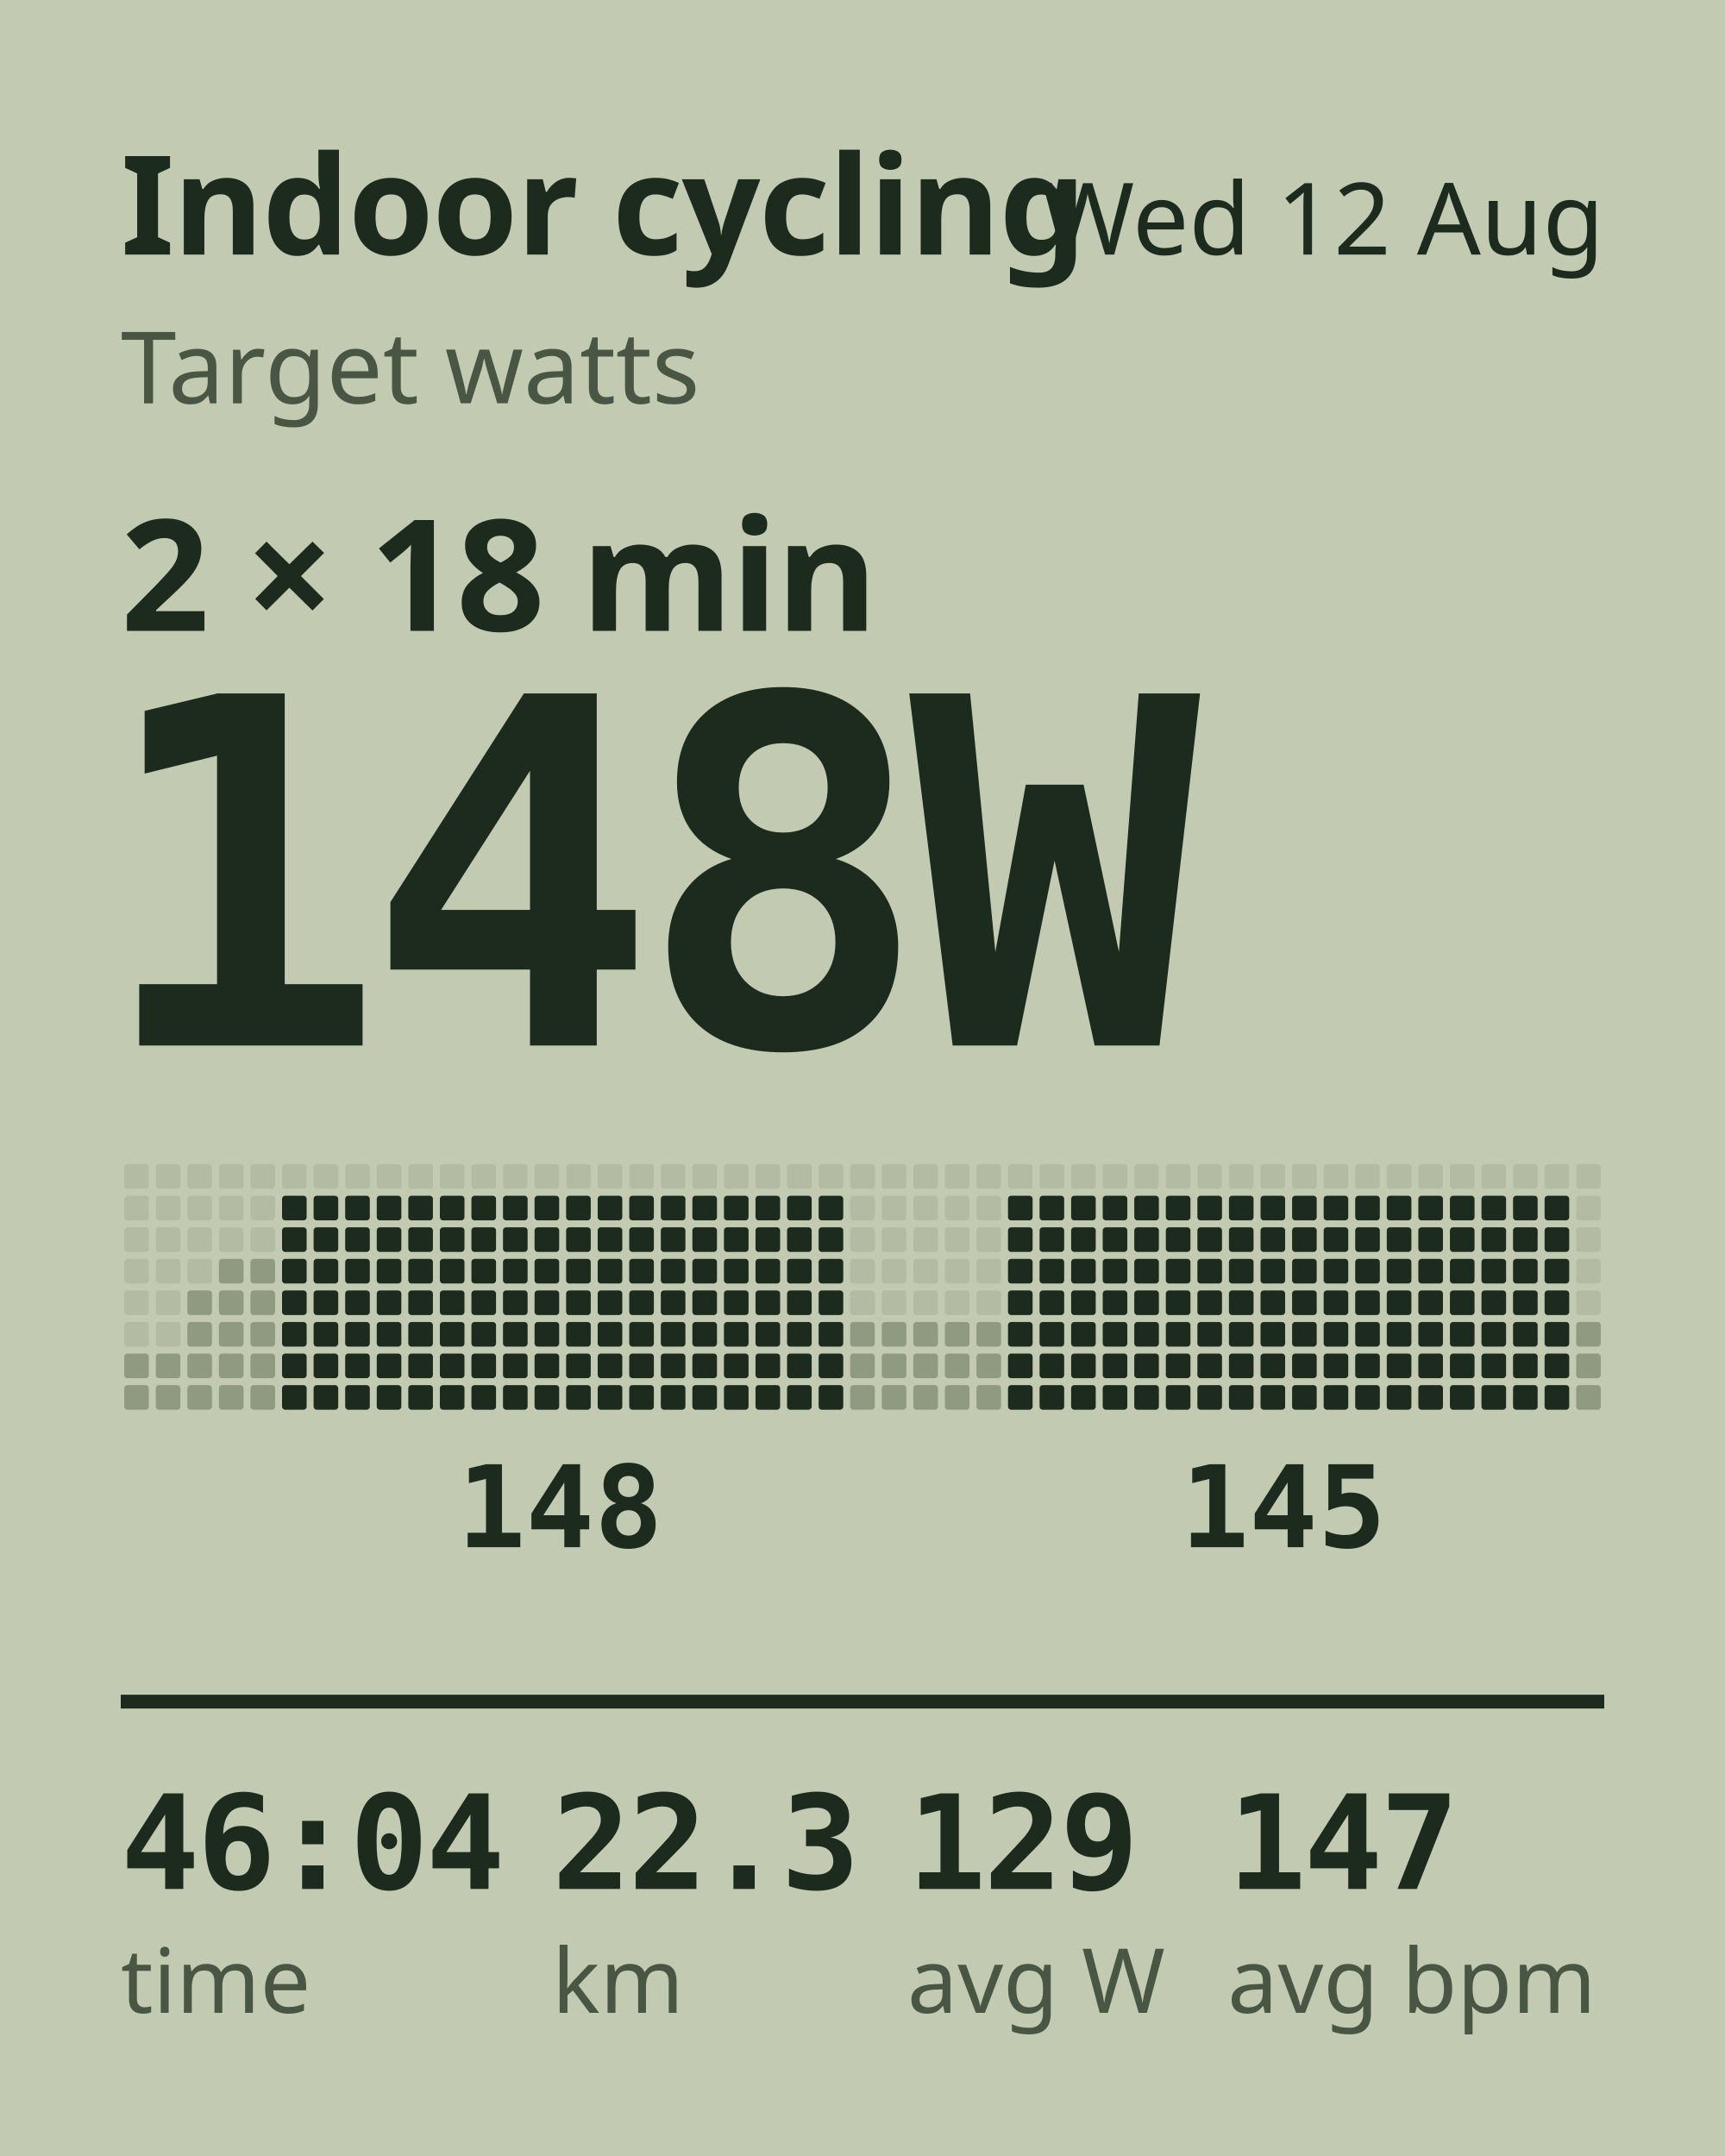
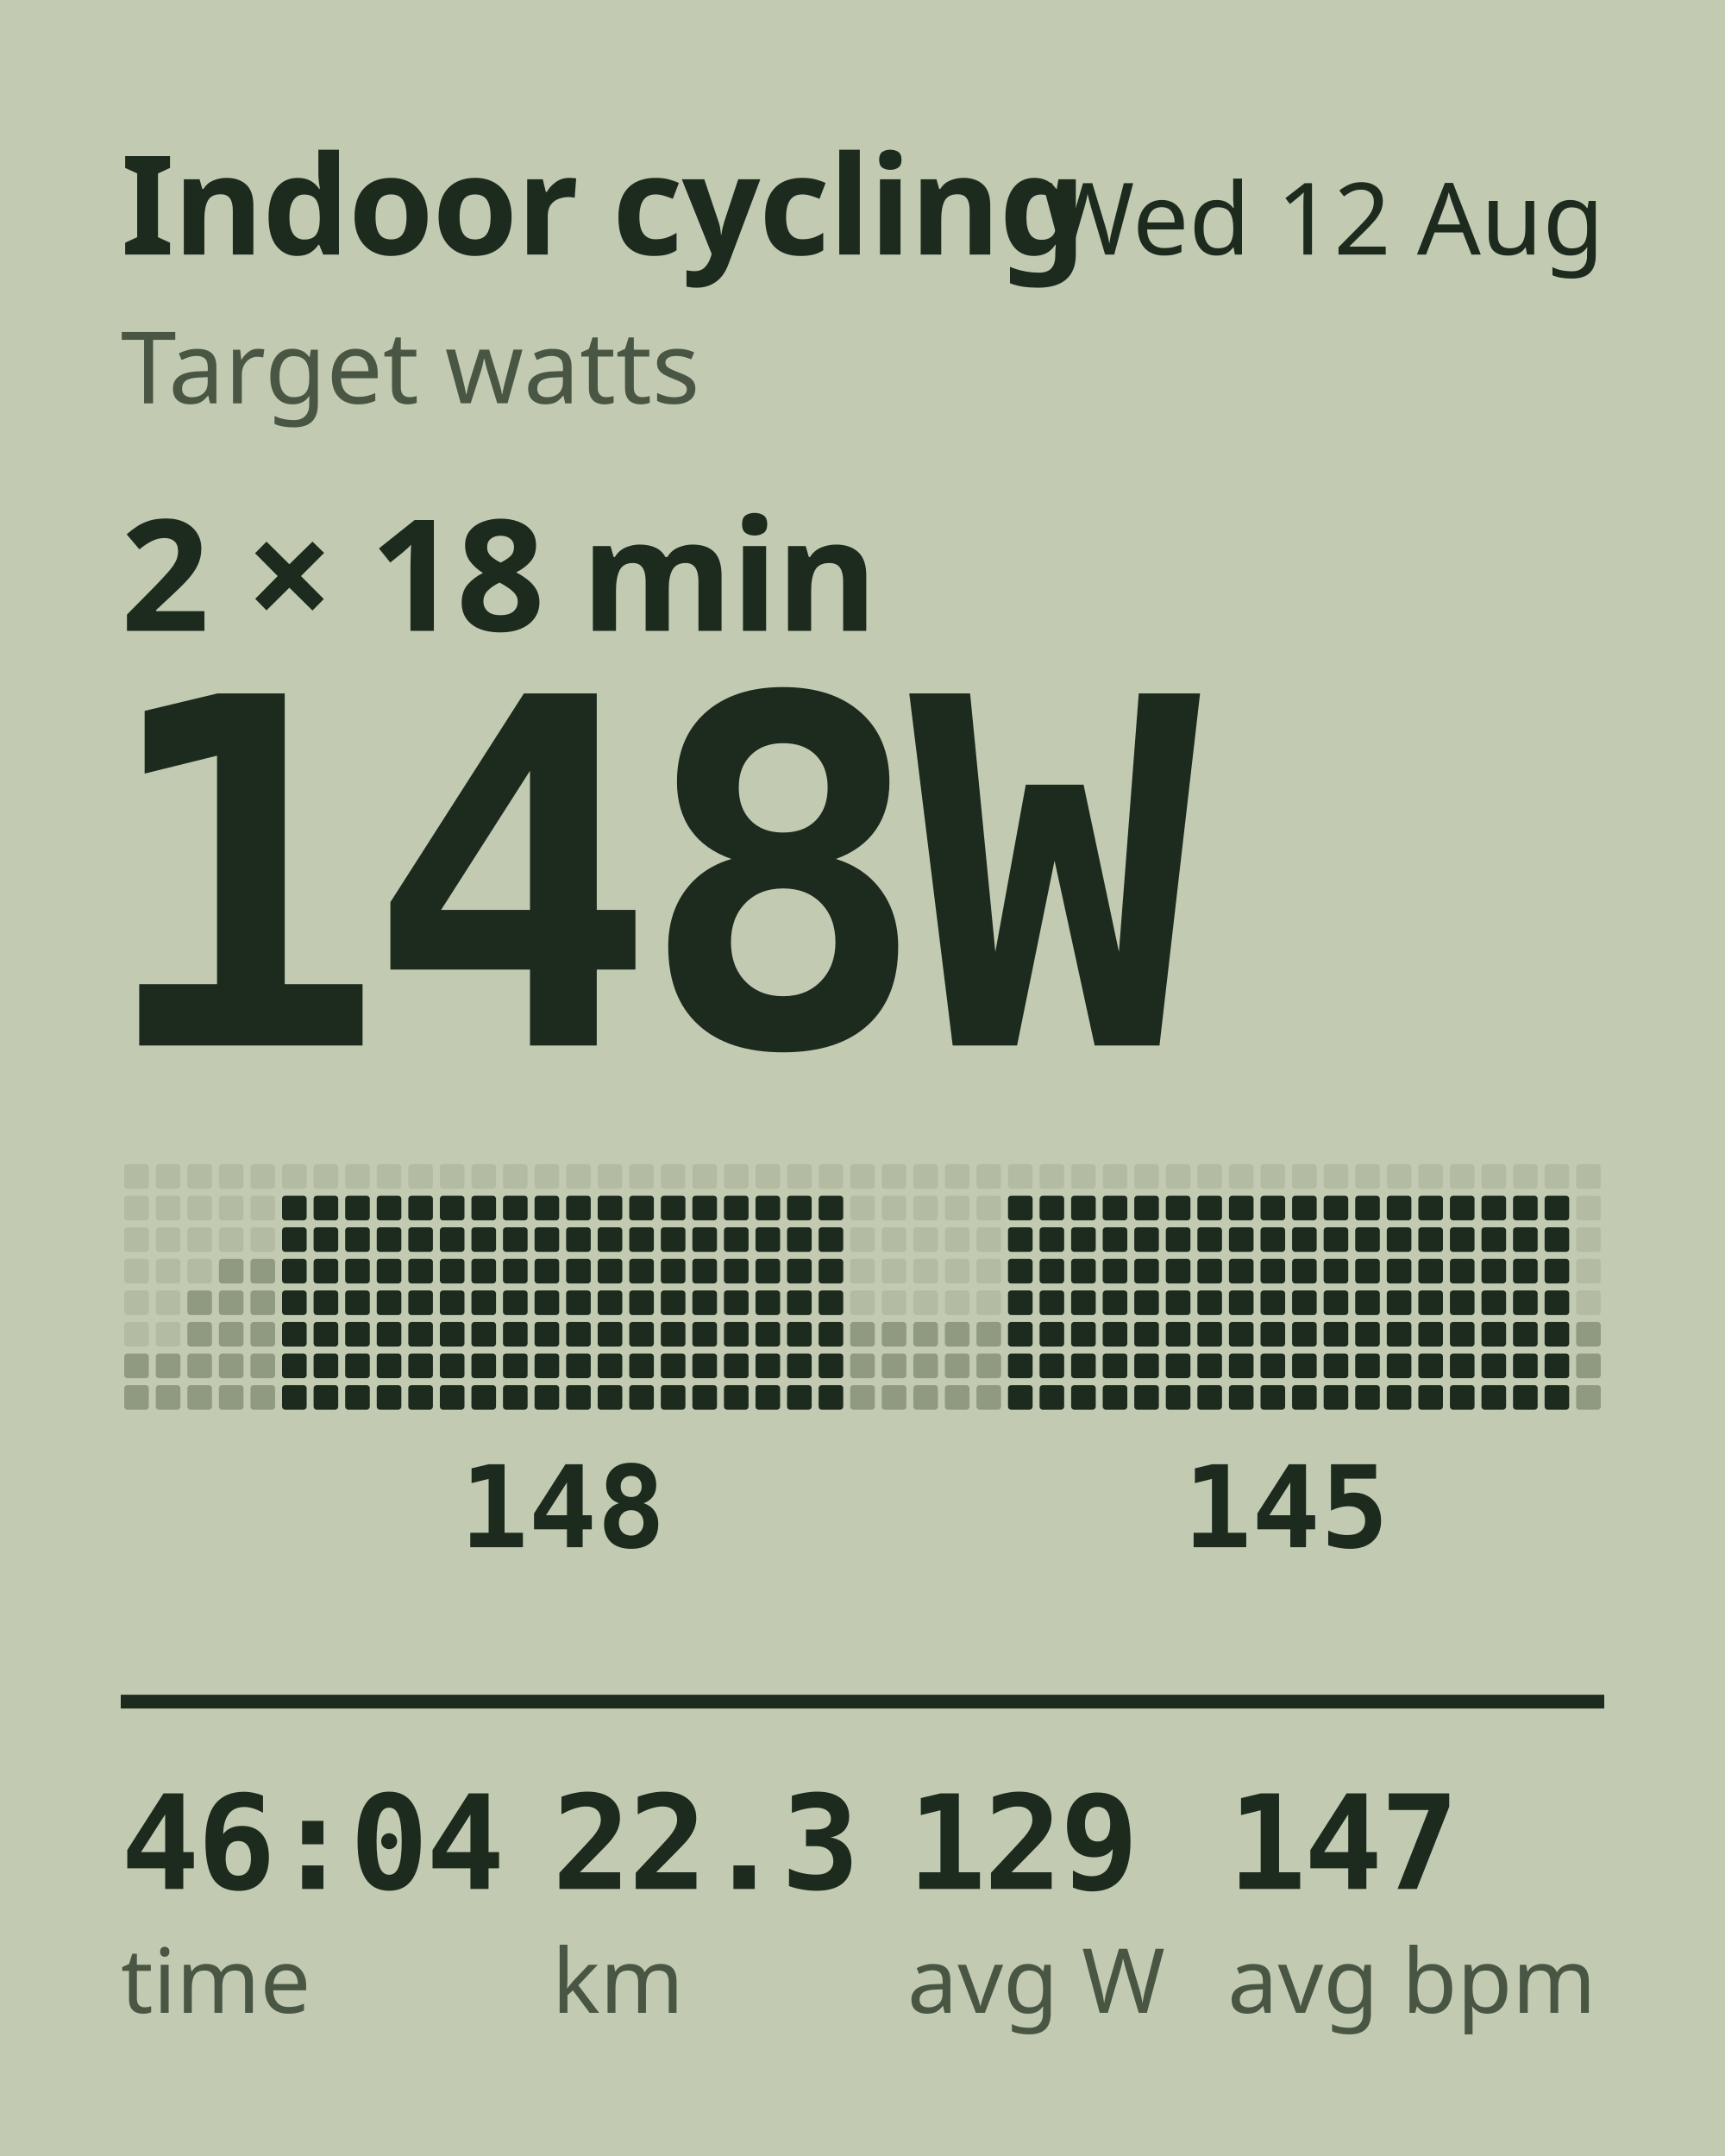
<svg xmlns="http://www.w3.org/2000/svg" width="1080" height="1350" viewBox="0 0 1080 1350">
  <rect x="0" y="0" width="1080" height="1350" fill="#C2CBB2" />
  <text x="75.6" y="159.41" font-family="'Instrument Sans', sans-serif" font-size="86.4" font-weight="700" fill="#1D2A1E" letter-spacing="-0.86">Indoor cycling</text>
  <text x="1004.4" y="159.41" font-family="'Instrument Sans', sans-serif" font-size="62.64" font-weight="500" fill="#1D2A1E" text-anchor="end">Wed 12 Aug</text>
  <text x="75.6" y="252.57" font-family="'Instrument Sans', sans-serif" font-size="62.64" font-weight="500" fill="#4A5644">Target watts</text>
  <text x="75.6" y="395.02" font-family="'Instrument Sans', sans-serif" font-size="97.2" font-weight="700" fill="#1D2A1E" letter-spacing="-1.46">2 × 18 min</text>
  <text x="59.4" y="654.65" font-family="Doto, monospace" font-size="302.4" font-weight="900" fill="#1D2A1E" letter-spacing="-12.1">148W</text>
  <g>
    <rect x="77.77" y="867.3" width="15.41" height="15.41" rx="1.98" fill="#8F9A80" />
    <rect x="77.77" y="847.54" width="15.41" height="15.41" rx="1.98" fill="#8F9A80" />
    <rect x="77.77" y="827.78" width="15.41" height="15.41" rx="1.98" fill="#B3BCA3" />
    <rect x="77.77" y="808.02" width="15.41" height="15.41" rx="1.98" fill="#B3BCA3" />
    <rect x="77.77" y="788.26" width="15.41" height="15.41" rx="1.98" fill="#B3BCA3" />
    <rect x="77.77" y="768.49" width="15.41" height="15.41" rx="1.98" fill="#B3BCA3" />
    <rect x="77.77" y="748.73" width="15.41" height="15.41" rx="1.98" fill="#B3BCA3" />
    <rect x="77.77" y="728.97" width="15.41" height="15.41" rx="1.98" fill="#B3BCA3" />
    <rect x="97.54" y="867.3" width="15.41" height="15.41" rx="1.98" fill="#8F9A80" />
    <rect x="97.54" y="847.54" width="15.41" height="15.41" rx="1.98" fill="#8F9A80" />
    <rect x="97.54" y="827.78" width="15.41" height="15.41" rx="1.98" fill="#B3BCA3" />
    <rect x="97.54" y="808.02" width="15.41" height="15.41" rx="1.98" fill="#B3BCA3" />
    <rect x="97.54" y="788.26" width="15.41" height="15.41" rx="1.98" fill="#B3BCA3" />
    <rect x="97.54" y="768.49" width="15.41" height="15.41" rx="1.98" fill="#B3BCA3" />
    <rect x="97.54" y="748.73" width="15.41" height="15.41" rx="1.98" fill="#B3BCA3" />
    <rect x="97.54" y="728.97" width="15.41" height="15.41" rx="1.98" fill="#B3BCA3" />
    <rect x="117.3" y="867.3" width="15.41" height="15.41" rx="1.98" fill="#8F9A80" />
    <rect x="117.3" y="847.54" width="15.41" height="15.41" rx="1.98" fill="#8F9A80" />
    <rect x="117.3" y="827.78" width="15.41" height="15.41" rx="1.98" fill="#8F9A80" />
    <rect x="117.3" y="808.02" width="15.41" height="15.41" rx="1.98" fill="#8F9A80" />
    <rect x="117.3" y="788.26" width="15.41" height="15.41" rx="1.98" fill="#B3BCA3" />
    <rect x="117.3" y="768.49" width="15.41" height="15.41" rx="1.98" fill="#B3BCA3" />
    <rect x="117.3" y="748.73" width="15.41" height="15.41" rx="1.98" fill="#B3BCA3" />
    <rect x="117.3" y="728.97" width="15.41" height="15.41" rx="1.98" fill="#B3BCA3" />
    <rect x="137.06" y="867.3" width="15.41" height="15.41" rx="1.98" fill="#8F9A80" />
    <rect x="137.06" y="847.54" width="15.41" height="15.41" rx="1.98" fill="#8F9A80" />
    <rect x="137.06" y="827.78" width="15.41" height="15.41" rx="1.98" fill="#8F9A80" />
    <rect x="137.06" y="808.02" width="15.41" height="15.41" rx="1.98" fill="#8F9A80" />
    <rect x="137.06" y="788.26" width="15.41" height="15.41" rx="1.98" fill="#8F9A80" />
    <rect x="137.06" y="768.49" width="15.41" height="15.41" rx="1.98" fill="#B3BCA3" />
    <rect x="137.06" y="748.73" width="15.41" height="15.41" rx="1.98" fill="#B3BCA3" />
    <rect x="137.06" y="728.97" width="15.41" height="15.41" rx="1.98" fill="#B3BCA3" />
    <rect x="156.82" y="867.3" width="15.41" height="15.41" rx="1.98" fill="#8F9A80" />
    <rect x="156.82" y="847.54" width="15.41" height="15.41" rx="1.98" fill="#8F9A80" />
    <rect x="156.82" y="827.78" width="15.41" height="15.41" rx="1.98" fill="#8F9A80" />
    <rect x="156.82" y="808.02" width="15.41" height="15.41" rx="1.98" fill="#8F9A80" />
    <rect x="156.82" y="788.26" width="15.41" height="15.41" rx="1.98" fill="#8F9A80" />
    <rect x="156.82" y="768.49" width="15.41" height="15.41" rx="1.98" fill="#B3BCA3" />
    <rect x="156.82" y="748.73" width="15.41" height="15.41" rx="1.98" fill="#B3BCA3" />
    <rect x="156.82" y="728.97" width="15.41" height="15.41" rx="1.98" fill="#B3BCA3" />
    <rect x="176.58" y="867.3" width="15.41" height="15.41" rx="1.98" fill="#1D2A1E" />
    <rect x="176.58" y="847.54" width="15.41" height="15.41" rx="1.98" fill="#1D2A1E" />
    <rect x="176.58" y="827.78" width="15.41" height="15.41" rx="1.98" fill="#1D2A1E" />
    <rect x="176.58" y="808.02" width="15.41" height="15.41" rx="1.98" fill="#1D2A1E" />
    <rect x="176.58" y="788.26" width="15.41" height="15.41" rx="1.98" fill="#1D2A1E" />
    <rect x="176.58" y="768.49" width="15.41" height="15.41" rx="1.98" fill="#1D2A1E" />
    <rect x="176.58" y="748.73" width="15.41" height="15.41" rx="1.98" fill="#1D2A1E" />
    <rect x="176.58" y="728.97" width="15.41" height="15.41" rx="1.98" fill="#B3BCA3" />
    <rect x="196.34" y="867.3" width="15.41" height="15.41" rx="1.98" fill="#1D2A1E" />
    <rect x="196.34" y="847.54" width="15.41" height="15.41" rx="1.98" fill="#1D2A1E" />
    <rect x="196.34" y="827.78" width="15.41" height="15.41" rx="1.98" fill="#1D2A1E" />
    <rect x="196.34" y="808.02" width="15.41" height="15.41" rx="1.98" fill="#1D2A1E" />
    <rect x="196.34" y="788.26" width="15.41" height="15.41" rx="1.98" fill="#1D2A1E" />
    <rect x="196.34" y="768.49" width="15.41" height="15.41" rx="1.98" fill="#1D2A1E" />
    <rect x="196.34" y="748.73" width="15.41" height="15.41" rx="1.98" fill="#1D2A1E" />
    <rect x="196.34" y="728.97" width="15.41" height="15.41" rx="1.98" fill="#B3BCA3" />
    <rect x="216.11" y="867.3" width="15.41" height="15.41" rx="1.98" fill="#1D2A1E" />
    <rect x="216.11" y="847.54" width="15.41" height="15.41" rx="1.98" fill="#1D2A1E" />
    <rect x="216.11" y="827.78" width="15.41" height="15.41" rx="1.98" fill="#1D2A1E" />
    <rect x="216.11" y="808.02" width="15.41" height="15.41" rx="1.98" fill="#1D2A1E" />
    <rect x="216.11" y="788.26" width="15.41" height="15.41" rx="1.98" fill="#1D2A1E" />
    <rect x="216.11" y="768.49" width="15.41" height="15.41" rx="1.98" fill="#1D2A1E" />
    <rect x="216.11" y="748.73" width="15.41" height="15.41" rx="1.98" fill="#1D2A1E" />
    <rect x="216.11" y="728.97" width="15.41" height="15.41" rx="1.98" fill="#B3BCA3" />
    <rect x="235.87" y="867.3" width="15.41" height="15.41" rx="1.98" fill="#1D2A1E" />
    <rect x="235.87" y="847.54" width="15.41" height="15.41" rx="1.98" fill="#1D2A1E" />
    <rect x="235.87" y="827.78" width="15.41" height="15.41" rx="1.98" fill="#1D2A1E" />
    <rect x="235.87" y="808.02" width="15.41" height="15.41" rx="1.98" fill="#1D2A1E" />
    <rect x="235.87" y="788.26" width="15.41" height="15.41" rx="1.98" fill="#1D2A1E" />
    <rect x="235.87" y="768.49" width="15.41" height="15.41" rx="1.98" fill="#1D2A1E" />
    <rect x="235.87" y="748.73" width="15.41" height="15.41" rx="1.98" fill="#1D2A1E" />
    <rect x="235.87" y="728.97" width="15.41" height="15.41" rx="1.98" fill="#B3BCA3" />
    <rect x="255.63" y="867.3" width="15.41" height="15.41" rx="1.98" fill="#1D2A1E" />
    <rect x="255.63" y="847.54" width="15.41" height="15.41" rx="1.98" fill="#1D2A1E" />
    <rect x="255.63" y="827.78" width="15.41" height="15.41" rx="1.98" fill="#1D2A1E" />
    <rect x="255.63" y="808.02" width="15.41" height="15.41" rx="1.98" fill="#1D2A1E" />
    <rect x="255.63" y="788.26" width="15.41" height="15.41" rx="1.98" fill="#1D2A1E" />
    <rect x="255.63" y="768.49" width="15.41" height="15.41" rx="1.98" fill="#1D2A1E" />
    <rect x="255.63" y="748.73" width="15.41" height="15.41" rx="1.98" fill="#1D2A1E" />
    <rect x="255.63" y="728.97" width="15.41" height="15.41" rx="1.98" fill="#B3BCA3" />
    <rect x="275.39" y="867.3" width="15.41" height="15.41" rx="1.98" fill="#1D2A1E" />
    <rect x="275.39" y="847.54" width="15.41" height="15.41" rx="1.98" fill="#1D2A1E" />
    <rect x="275.39" y="827.78" width="15.41" height="15.41" rx="1.98" fill="#1D2A1E" />
    <rect x="275.39" y="808.02" width="15.41" height="15.41" rx="1.98" fill="#1D2A1E" />
    <rect x="275.39" y="788.26" width="15.41" height="15.41" rx="1.98" fill="#1D2A1E" />
    <rect x="275.39" y="768.49" width="15.41" height="15.41" rx="1.98" fill="#1D2A1E" />
    <rect x="275.39" y="748.73" width="15.41" height="15.41" rx="1.98" fill="#1D2A1E" />
    <rect x="275.39" y="728.97" width="15.41" height="15.41" rx="1.98" fill="#B3BCA3" />
    <rect x="295.15" y="867.3" width="15.41" height="15.41" rx="1.98" fill="#1D2A1E" />
    <rect x="295.15" y="847.54" width="15.41" height="15.41" rx="1.98" fill="#1D2A1E" />
    <rect x="295.15" y="827.78" width="15.41" height="15.41" rx="1.98" fill="#1D2A1E" />
    <rect x="295.15" y="808.02" width="15.41" height="15.41" rx="1.98" fill="#1D2A1E" />
    <rect x="295.15" y="788.26" width="15.41" height="15.41" rx="1.98" fill="#1D2A1E" />
    <rect x="295.15" y="768.49" width="15.41" height="15.41" rx="1.98" fill="#1D2A1E" />
    <rect x="295.15" y="748.73" width="15.41" height="15.41" rx="1.98" fill="#1D2A1E" />
    <rect x="295.15" y="728.97" width="15.41" height="15.41" rx="1.98" fill="#B3BCA3" />
    <rect x="314.91" y="867.3" width="15.41" height="15.41" rx="1.98" fill="#1D2A1E" />
    <rect x="314.91" y="847.54" width="15.41" height="15.41" rx="1.98" fill="#1D2A1E" />
    <rect x="314.91" y="827.78" width="15.41" height="15.41" rx="1.98" fill="#1D2A1E" />
    <rect x="314.91" y="808.02" width="15.41" height="15.41" rx="1.98" fill="#1D2A1E" />
    <rect x="314.91" y="788.26" width="15.41" height="15.41" rx="1.98" fill="#1D2A1E" />
    <rect x="314.91" y="768.49" width="15.41" height="15.41" rx="1.98" fill="#1D2A1E" />
    <rect x="314.91" y="748.73" width="15.41" height="15.41" rx="1.98" fill="#1D2A1E" />
    <rect x="314.91" y="728.97" width="15.41" height="15.41" rx="1.98" fill="#B3BCA3" />
    <rect x="334.68" y="867.3" width="15.41" height="15.41" rx="1.98" fill="#1D2A1E" />
    <rect x="334.68" y="847.54" width="15.41" height="15.41" rx="1.98" fill="#1D2A1E" />
    <rect x="334.68" y="827.78" width="15.41" height="15.41" rx="1.98" fill="#1D2A1E" />
    <rect x="334.68" y="808.02" width="15.41" height="15.41" rx="1.98" fill="#1D2A1E" />
    <rect x="334.68" y="788.26" width="15.41" height="15.41" rx="1.98" fill="#1D2A1E" />
    <rect x="334.68" y="768.49" width="15.41" height="15.41" rx="1.98" fill="#1D2A1E" />
    <rect x="334.68" y="748.73" width="15.41" height="15.41" rx="1.98" fill="#1D2A1E" />
    <rect x="334.68" y="728.97" width="15.41" height="15.41" rx="1.98" fill="#B3BCA3" />
    <rect x="354.44" y="867.3" width="15.41" height="15.41" rx="1.98" fill="#1D2A1E" />
    <rect x="354.44" y="847.54" width="15.41" height="15.41" rx="1.98" fill="#1D2A1E" />
    <rect x="354.44" y="827.78" width="15.41" height="15.41" rx="1.98" fill="#1D2A1E" />
    <rect x="354.44" y="808.02" width="15.41" height="15.41" rx="1.98" fill="#1D2A1E" />
    <rect x="354.44" y="788.26" width="15.41" height="15.41" rx="1.98" fill="#1D2A1E" />
    <rect x="354.44" y="768.49" width="15.41" height="15.41" rx="1.98" fill="#1D2A1E" />
    <rect x="354.44" y="748.73" width="15.41" height="15.41" rx="1.98" fill="#1D2A1E" />
    <rect x="354.44" y="728.97" width="15.41" height="15.41" rx="1.98" fill="#B3BCA3" />
    <rect x="374.2" y="867.3" width="15.41" height="15.41" rx="1.98" fill="#1D2A1E" />
    <rect x="374.2" y="847.54" width="15.41" height="15.41" rx="1.98" fill="#1D2A1E" />
    <rect x="374.2" y="827.78" width="15.41" height="15.41" rx="1.98" fill="#1D2A1E" />
    <rect x="374.2" y="808.02" width="15.41" height="15.41" rx="1.98" fill="#1D2A1E" />
    <rect x="374.2" y="788.26" width="15.41" height="15.41" rx="1.98" fill="#1D2A1E" />
    <rect x="374.2" y="768.49" width="15.41" height="15.41" rx="1.98" fill="#1D2A1E" />
    <rect x="374.2" y="748.73" width="15.41" height="15.41" rx="1.98" fill="#1D2A1E" />
    <rect x="374.2" y="728.97" width="15.41" height="15.41" rx="1.98" fill="#B3BCA3" />
    <rect x="393.96" y="867.3" width="15.41" height="15.41" rx="1.98" fill="#1D2A1E" />
    <rect x="393.96" y="847.54" width="15.41" height="15.41" rx="1.98" fill="#1D2A1E" />
    <rect x="393.96" y="827.78" width="15.41" height="15.41" rx="1.98" fill="#1D2A1E" />
    <rect x="393.96" y="808.02" width="15.41" height="15.41" rx="1.98" fill="#1D2A1E" />
    <rect x="393.96" y="788.26" width="15.41" height="15.41" rx="1.98" fill="#1D2A1E" />
    <rect x="393.96" y="768.49" width="15.41" height="15.41" rx="1.98" fill="#1D2A1E" />
    <rect x="393.96" y="748.73" width="15.41" height="15.41" rx="1.98" fill="#1D2A1E" />
    <rect x="393.96" y="728.97" width="15.41" height="15.41" rx="1.98" fill="#B3BCA3" />
    <rect x="413.72" y="867.3" width="15.41" height="15.41" rx="1.98" fill="#1D2A1E" />
    <rect x="413.72" y="847.54" width="15.41" height="15.41" rx="1.98" fill="#1D2A1E" />
    <rect x="413.72" y="827.78" width="15.41" height="15.41" rx="1.98" fill="#1D2A1E" />
    <rect x="413.72" y="808.02" width="15.41" height="15.41" rx="1.98" fill="#1D2A1E" />
    <rect x="413.72" y="788.26" width="15.41" height="15.41" rx="1.98" fill="#1D2A1E" />
    <rect x="413.72" y="768.49" width="15.41" height="15.41" rx="1.98" fill="#1D2A1E" />
    <rect x="413.72" y="748.73" width="15.41" height="15.41" rx="1.98" fill="#1D2A1E" />
    <rect x="413.72" y="728.97" width="15.41" height="15.41" rx="1.98" fill="#B3BCA3" />
    <rect x="433.48" y="867.3" width="15.41" height="15.41" rx="1.98" fill="#1D2A1E" />
    <rect x="433.48" y="847.54" width="15.41" height="15.41" rx="1.98" fill="#1D2A1E" />
    <rect x="433.48" y="827.78" width="15.41" height="15.41" rx="1.98" fill="#1D2A1E" />
    <rect x="433.48" y="808.02" width="15.41" height="15.41" rx="1.98" fill="#1D2A1E" />
    <rect x="433.48" y="788.26" width="15.41" height="15.41" rx="1.98" fill="#1D2A1E" />
    <rect x="433.48" y="768.49" width="15.41" height="15.41" rx="1.98" fill="#1D2A1E" />
    <rect x="433.48" y="748.73" width="15.41" height="15.41" rx="1.98" fill="#1D2A1E" />
    <rect x="433.48" y="728.97" width="15.41" height="15.41" rx="1.98" fill="#B3BCA3" />
    <rect x="453.25" y="867.3" width="15.41" height="15.41" rx="1.98" fill="#1D2A1E" />
    <rect x="453.25" y="847.54" width="15.41" height="15.41" rx="1.98" fill="#1D2A1E" />
    <rect x="453.25" y="827.78" width="15.41" height="15.41" rx="1.98" fill="#1D2A1E" />
    <rect x="453.25" y="808.02" width="15.41" height="15.41" rx="1.98" fill="#1D2A1E" />
    <rect x="453.25" y="788.26" width="15.41" height="15.41" rx="1.98" fill="#1D2A1E" />
    <rect x="453.25" y="768.49" width="15.41" height="15.41" rx="1.98" fill="#1D2A1E" />
    <rect x="453.25" y="748.73" width="15.41" height="15.41" rx="1.98" fill="#1D2A1E" />
    <rect x="453.25" y="728.97" width="15.41" height="15.41" rx="1.98" fill="#B3BCA3" />
    <rect x="473.01" y="867.3" width="15.41" height="15.41" rx="1.98" fill="#1D2A1E" />
    <rect x="473.01" y="847.54" width="15.41" height="15.41" rx="1.98" fill="#1D2A1E" />
    <rect x="473.01" y="827.78" width="15.41" height="15.41" rx="1.98" fill="#1D2A1E" />
    <rect x="473.01" y="808.02" width="15.41" height="15.41" rx="1.98" fill="#1D2A1E" />
    <rect x="473.01" y="788.26" width="15.41" height="15.41" rx="1.98" fill="#1D2A1E" />
    <rect x="473.01" y="768.49" width="15.41" height="15.41" rx="1.98" fill="#1D2A1E" />
    <rect x="473.01" y="748.73" width="15.41" height="15.41" rx="1.98" fill="#1D2A1E" />
    <rect x="473.01" y="728.97" width="15.41" height="15.41" rx="1.98" fill="#B3BCA3" />
    <rect x="492.77" y="867.3" width="15.41" height="15.41" rx="1.98" fill="#1D2A1E" />
    <rect x="492.77" y="847.54" width="15.41" height="15.41" rx="1.98" fill="#1D2A1E" />
    <rect x="492.77" y="827.78" width="15.41" height="15.41" rx="1.98" fill="#1D2A1E" />
    <rect x="492.77" y="808.02" width="15.41" height="15.41" rx="1.98" fill="#1D2A1E" />
    <rect x="492.77" y="788.26" width="15.41" height="15.41" rx="1.98" fill="#1D2A1E" />
    <rect x="492.77" y="768.49" width="15.41" height="15.41" rx="1.98" fill="#1D2A1E" />
    <rect x="492.77" y="748.73" width="15.41" height="15.41" rx="1.98" fill="#1D2A1E" />
    <rect x="492.77" y="728.97" width="15.41" height="15.41" rx="1.98" fill="#B3BCA3" />
    <rect x="512.53" y="867.3" width="15.41" height="15.41" rx="1.98" fill="#1D2A1E" />
    <rect x="512.53" y="847.54" width="15.41" height="15.41" rx="1.98" fill="#1D2A1E" />
    <rect x="512.53" y="827.78" width="15.41" height="15.41" rx="1.98" fill="#1D2A1E" />
    <rect x="512.53" y="808.02" width="15.41" height="15.41" rx="1.98" fill="#1D2A1E" />
    <rect x="512.53" y="788.26" width="15.41" height="15.41" rx="1.98" fill="#1D2A1E" />
    <rect x="512.53" y="768.49" width="15.41" height="15.41" rx="1.98" fill="#1D2A1E" />
    <rect x="512.53" y="748.73" width="15.41" height="15.41" rx="1.98" fill="#1D2A1E" />
    <rect x="512.53" y="728.97" width="15.41" height="15.41" rx="1.98" fill="#B3BCA3" />
    <rect x="532.29" y="867.3" width="15.41" height="15.41" rx="1.98" fill="#8F9A80" />
    <rect x="532.29" y="847.54" width="15.41" height="15.41" rx="1.98" fill="#8F9A80" />
    <rect x="532.29" y="827.78" width="15.41" height="15.41" rx="1.98" fill="#8F9A80" />
    <rect x="532.29" y="808.02" width="15.41" height="15.41" rx="1.98" fill="#B3BCA3" />
    <rect x="532.29" y="788.26" width="15.41" height="15.41" rx="1.98" fill="#B3BCA3" />
    <rect x="532.29" y="768.49" width="15.41" height="15.41" rx="1.98" fill="#B3BCA3" />
    <rect x="532.29" y="748.73" width="15.41" height="15.41" rx="1.98" fill="#B3BCA3" />
    <rect x="532.29" y="728.97" width="15.41" height="15.41" rx="1.98" fill="#B3BCA3" />
    <rect x="552.05" y="867.3" width="15.41" height="15.41" rx="1.98" fill="#8F9A80" />
    <rect x="552.05" y="847.54" width="15.41" height="15.41" rx="1.98" fill="#8F9A80" />
    <rect x="552.05" y="827.78" width="15.41" height="15.41" rx="1.98" fill="#8F9A80" />
    <rect x="552.05" y="808.02" width="15.41" height="15.41" rx="1.98" fill="#B3BCA3" />
    <rect x="552.05" y="788.26" width="15.41" height="15.41" rx="1.98" fill="#B3BCA3" />
    <rect x="552.05" y="768.49" width="15.41" height="15.41" rx="1.98" fill="#B3BCA3" />
    <rect x="552.05" y="748.73" width="15.41" height="15.41" rx="1.98" fill="#B3BCA3" />
    <rect x="552.05" y="728.97" width="15.41" height="15.41" rx="1.98" fill="#B3BCA3" />
    <rect x="571.82" y="867.3" width="15.41" height="15.41" rx="1.98" fill="#8F9A80" />
    <rect x="571.82" y="847.54" width="15.41" height="15.41" rx="1.98" fill="#8F9A80" />
    <rect x="571.82" y="827.78" width="15.41" height="15.41" rx="1.98" fill="#8F9A80" />
    <rect x="571.82" y="808.02" width="15.41" height="15.41" rx="1.98" fill="#B3BCA3" />
    <rect x="571.82" y="788.26" width="15.41" height="15.41" rx="1.98" fill="#B3BCA3" />
    <rect x="571.82" y="768.49" width="15.41" height="15.41" rx="1.98" fill="#B3BCA3" />
    <rect x="571.82" y="748.73" width="15.41" height="15.41" rx="1.98" fill="#B3BCA3" />
    <rect x="571.82" y="728.97" width="15.41" height="15.41" rx="1.98" fill="#B3BCA3" />
    <rect x="591.58" y="867.3" width="15.41" height="15.41" rx="1.98" fill="#8F9A80" />
    <rect x="591.58" y="847.54" width="15.41" height="15.41" rx="1.98" fill="#8F9A80" />
    <rect x="591.58" y="827.78" width="15.41" height="15.41" rx="1.98" fill="#8F9A80" />
    <rect x="591.58" y="808.02" width="15.41" height="15.41" rx="1.98" fill="#B3BCA3" />
    <rect x="591.58" y="788.26" width="15.41" height="15.41" rx="1.98" fill="#B3BCA3" />
    <rect x="591.58" y="768.49" width="15.41" height="15.41" rx="1.98" fill="#B3BCA3" />
    <rect x="591.58" y="748.73" width="15.41" height="15.41" rx="1.98" fill="#B3BCA3" />
    <rect x="591.58" y="728.97" width="15.41" height="15.41" rx="1.98" fill="#B3BCA3" />
    <rect x="611.34" y="867.3" width="15.41" height="15.41" rx="1.98" fill="#8F9A80" />
    <rect x="611.34" y="847.54" width="15.41" height="15.41" rx="1.98" fill="#8F9A80" />
    <rect x="611.34" y="827.78" width="15.41" height="15.41" rx="1.98" fill="#8F9A80" />
    <rect x="611.34" y="808.02" width="15.41" height="15.41" rx="1.98" fill="#B3BCA3" />
    <rect x="611.34" y="788.26" width="15.41" height="15.41" rx="1.98" fill="#B3BCA3" />
    <rect x="611.34" y="768.49" width="15.41" height="15.41" rx="1.98" fill="#B3BCA3" />
    <rect x="611.34" y="748.73" width="15.41" height="15.41" rx="1.98" fill="#B3BCA3" />
    <rect x="611.34" y="728.97" width="15.41" height="15.41" rx="1.98" fill="#B3BCA3" />
    <rect x="631.1" y="867.3" width="15.41" height="15.41" rx="1.98" fill="#1D2A1E" />
    <rect x="631.1" y="847.54" width="15.41" height="15.41" rx="1.98" fill="#1D2A1E" />
    <rect x="631.1" y="827.78" width="15.41" height="15.41" rx="1.98" fill="#1D2A1E" />
    <rect x="631.1" y="808.02" width="15.41" height="15.41" rx="1.98" fill="#1D2A1E" />
    <rect x="631.1" y="788.26" width="15.41" height="15.41" rx="1.98" fill="#1D2A1E" />
    <rect x="631.1" y="768.49" width="15.41" height="15.41" rx="1.98" fill="#1D2A1E" />
    <rect x="631.1" y="748.73" width="15.41" height="15.41" rx="1.98" fill="#1D2A1E" />
    <rect x="631.1" y="728.97" width="15.41" height="15.41" rx="1.98" fill="#B3BCA3" />
    <rect x="650.86" y="867.3" width="15.41" height="15.41" rx="1.98" fill="#1D2A1E" />
    <rect x="650.86" y="847.54" width="15.41" height="15.41" rx="1.98" fill="#1D2A1E" />
    <rect x="650.86" y="827.78" width="15.41" height="15.41" rx="1.98" fill="#1D2A1E" />
    <rect x="650.86" y="808.02" width="15.41" height="15.41" rx="1.98" fill="#1D2A1E" />
    <rect x="650.86" y="788.26" width="15.41" height="15.41" rx="1.98" fill="#1D2A1E" />
    <rect x="650.86" y="768.49" width="15.41" height="15.41" rx="1.98" fill="#1D2A1E" />
    <rect x="650.86" y="748.73" width="15.41" height="15.41" rx="1.98" fill="#1D2A1E" />
    <rect x="650.86" y="728.97" width="15.41" height="15.41" rx="1.98" fill="#B3BCA3" />
    <rect x="670.62" y="867.3" width="15.41" height="15.41" rx="1.98" fill="#1D2A1E" />
    <rect x="670.62" y="847.54" width="15.41" height="15.41" rx="1.98" fill="#1D2A1E" />
    <rect x="670.62" y="827.78" width="15.41" height="15.41" rx="1.98" fill="#1D2A1E" />
    <rect x="670.62" y="808.02" width="15.41" height="15.41" rx="1.98" fill="#1D2A1E" />
    <rect x="670.62" y="788.26" width="15.41" height="15.41" rx="1.98" fill="#1D2A1E" />
    <rect x="670.62" y="768.49" width="15.41" height="15.41" rx="1.98" fill="#1D2A1E" />
    <rect x="670.62" y="748.73" width="15.41" height="15.41" rx="1.98" fill="#1D2A1E" />
    <rect x="670.62" y="728.97" width="15.41" height="15.41" rx="1.98" fill="#B3BCA3" />
    <rect x="690.39" y="867.3" width="15.41" height="15.41" rx="1.98" fill="#1D2A1E" />
    <rect x="690.39" y="847.54" width="15.41" height="15.41" rx="1.98" fill="#1D2A1E" />
    <rect x="690.39" y="827.78" width="15.41" height="15.41" rx="1.98" fill="#1D2A1E" />
    <rect x="690.39" y="808.02" width="15.41" height="15.41" rx="1.98" fill="#1D2A1E" />
    <rect x="690.39" y="788.26" width="15.41" height="15.41" rx="1.98" fill="#1D2A1E" />
    <rect x="690.39" y="768.49" width="15.41" height="15.41" rx="1.98" fill="#1D2A1E" />
    <rect x="690.39" y="748.73" width="15.41" height="15.41" rx="1.98" fill="#1D2A1E" />
    <rect x="690.39" y="728.97" width="15.41" height="15.41" rx="1.98" fill="#B3BCA3" />
    <rect x="710.15" y="867.3" width="15.41" height="15.41" rx="1.98" fill="#1D2A1E" />
    <rect x="710.15" y="847.54" width="15.41" height="15.41" rx="1.98" fill="#1D2A1E" />
    <rect x="710.15" y="827.78" width="15.41" height="15.41" rx="1.98" fill="#1D2A1E" />
    <rect x="710.15" y="808.02" width="15.41" height="15.41" rx="1.98" fill="#1D2A1E" />
    <rect x="710.15" y="788.26" width="15.41" height="15.41" rx="1.98" fill="#1D2A1E" />
    <rect x="710.15" y="768.49" width="15.41" height="15.41" rx="1.98" fill="#1D2A1E" />
    <rect x="710.15" y="748.73" width="15.41" height="15.41" rx="1.98" fill="#1D2A1E" />
    <rect x="710.15" y="728.97" width="15.41" height="15.41" rx="1.98" fill="#B3BCA3" />
    <rect x="729.91" y="867.3" width="15.41" height="15.41" rx="1.98" fill="#1D2A1E" />
    <rect x="729.91" y="847.54" width="15.41" height="15.41" rx="1.98" fill="#1D2A1E" />
    <rect x="729.91" y="827.78" width="15.41" height="15.41" rx="1.98" fill="#1D2A1E" />
    <rect x="729.91" y="808.02" width="15.41" height="15.41" rx="1.98" fill="#1D2A1E" />
    <rect x="729.91" y="788.26" width="15.41" height="15.41" rx="1.98" fill="#1D2A1E" />
    <rect x="729.91" y="768.49" width="15.41" height="15.41" rx="1.98" fill="#1D2A1E" />
    <rect x="729.91" y="748.73" width="15.41" height="15.41" rx="1.98" fill="#1D2A1E" />
    <rect x="729.91" y="728.97" width="15.41" height="15.41" rx="1.98" fill="#B3BCA3" />
    <rect x="749.67" y="867.3" width="15.41" height="15.41" rx="1.98" fill="#1D2A1E" />
    <rect x="749.67" y="847.54" width="15.41" height="15.41" rx="1.98" fill="#1D2A1E" />
    <rect x="749.67" y="827.78" width="15.41" height="15.41" rx="1.98" fill="#1D2A1E" />
    <rect x="749.67" y="808.02" width="15.41" height="15.41" rx="1.98" fill="#1D2A1E" />
    <rect x="749.67" y="788.26" width="15.41" height="15.41" rx="1.98" fill="#1D2A1E" />
    <rect x="749.67" y="768.49" width="15.41" height="15.41" rx="1.98" fill="#1D2A1E" />
    <rect x="749.67" y="748.73" width="15.41" height="15.41" rx="1.98" fill="#1D2A1E" />
    <rect x="749.67" y="728.97" width="15.41" height="15.41" rx="1.98" fill="#B3BCA3" />
    <rect x="769.43" y="867.3" width="15.41" height="15.41" rx="1.98" fill="#1D2A1E" />
    <rect x="769.43" y="847.54" width="15.41" height="15.41" rx="1.98" fill="#1D2A1E" />
    <rect x="769.43" y="827.78" width="15.41" height="15.41" rx="1.98" fill="#1D2A1E" />
    <rect x="769.43" y="808.02" width="15.41" height="15.41" rx="1.98" fill="#1D2A1E" />
    <rect x="769.43" y="788.26" width="15.41" height="15.41" rx="1.98" fill="#1D2A1E" />
    <rect x="769.43" y="768.49" width="15.41" height="15.41" rx="1.98" fill="#1D2A1E" />
    <rect x="769.43" y="748.73" width="15.41" height="15.41" rx="1.98" fill="#1D2A1E" />
    <rect x="769.43" y="728.97" width="15.41" height="15.41" rx="1.98" fill="#B3BCA3" />
    <rect x="789.2" y="867.3" width="15.41" height="15.41" rx="1.98" fill="#1D2A1E" />
    <rect x="789.2" y="847.54" width="15.41" height="15.41" rx="1.98" fill="#1D2A1E" />
    <rect x="789.2" y="827.78" width="15.41" height="15.41" rx="1.98" fill="#1D2A1E" />
    <rect x="789.2" y="808.02" width="15.41" height="15.41" rx="1.98" fill="#1D2A1E" />
    <rect x="789.2" y="788.26" width="15.41" height="15.41" rx="1.98" fill="#1D2A1E" />
    <rect x="789.2" y="768.49" width="15.41" height="15.41" rx="1.98" fill="#1D2A1E" />
    <rect x="789.2" y="748.73" width="15.41" height="15.41" rx="1.98" fill="#1D2A1E" />
    <rect x="789.2" y="728.97" width="15.41" height="15.41" rx="1.98" fill="#B3BCA3" />
    <rect x="808.96" y="867.3" width="15.41" height="15.41" rx="1.98" fill="#1D2A1E" />
    <rect x="808.96" y="847.54" width="15.41" height="15.41" rx="1.98" fill="#1D2A1E" />
    <rect x="808.96" y="827.78" width="15.41" height="15.41" rx="1.98" fill="#1D2A1E" />
    <rect x="808.96" y="808.02" width="15.41" height="15.41" rx="1.98" fill="#1D2A1E" />
    <rect x="808.96" y="788.26" width="15.41" height="15.41" rx="1.98" fill="#1D2A1E" />
    <rect x="808.96" y="768.49" width="15.41" height="15.41" rx="1.98" fill="#1D2A1E" />
    <rect x="808.96" y="748.73" width="15.41" height="15.41" rx="1.98" fill="#1D2A1E" />
    <rect x="808.96" y="728.97" width="15.41" height="15.41" rx="1.98" fill="#B3BCA3" />
    <rect x="828.72" y="867.3" width="15.41" height="15.41" rx="1.98" fill="#1D2A1E" />
    <rect x="828.72" y="847.54" width="15.41" height="15.41" rx="1.98" fill="#1D2A1E" />
    <rect x="828.72" y="827.78" width="15.41" height="15.41" rx="1.98" fill="#1D2A1E" />
    <rect x="828.72" y="808.02" width="15.41" height="15.41" rx="1.98" fill="#1D2A1E" />
    <rect x="828.72" y="788.26" width="15.41" height="15.41" rx="1.98" fill="#1D2A1E" />
    <rect x="828.72" y="768.49" width="15.41" height="15.41" rx="1.98" fill="#1D2A1E" />
    <rect x="828.72" y="748.73" width="15.41" height="15.41" rx="1.98" fill="#1D2A1E" />
    <rect x="828.72" y="728.97" width="15.41" height="15.41" rx="1.98" fill="#B3BCA3" />
    <rect x="848.48" y="867.3" width="15.41" height="15.41" rx="1.98" fill="#1D2A1E" />
    <rect x="848.48" y="847.54" width="15.41" height="15.41" rx="1.98" fill="#1D2A1E" />
    <rect x="848.48" y="827.78" width="15.41" height="15.41" rx="1.98" fill="#1D2A1E" />
    <rect x="848.48" y="808.02" width="15.41" height="15.41" rx="1.98" fill="#1D2A1E" />
    <rect x="848.48" y="788.26" width="15.41" height="15.41" rx="1.98" fill="#1D2A1E" />
    <rect x="848.48" y="768.49" width="15.41" height="15.41" rx="1.98" fill="#1D2A1E" />
    <rect x="848.48" y="748.73" width="15.41" height="15.41" rx="1.98" fill="#1D2A1E" />
    <rect x="848.48" y="728.97" width="15.41" height="15.41" rx="1.98" fill="#B3BCA3" />
    <rect x="868.24" y="867.3" width="15.41" height="15.41" rx="1.98" fill="#1D2A1E" />
    <rect x="868.24" y="847.54" width="15.41" height="15.41" rx="1.98" fill="#1D2A1E" />
    <rect x="868.24" y="827.78" width="15.41" height="15.41" rx="1.98" fill="#1D2A1E" />
    <rect x="868.24" y="808.02" width="15.41" height="15.41" rx="1.98" fill="#1D2A1E" />
    <rect x="868.24" y="788.26" width="15.41" height="15.41" rx="1.98" fill="#1D2A1E" />
    <rect x="868.24" y="768.49" width="15.41" height="15.41" rx="1.98" fill="#1D2A1E" />
    <rect x="868.24" y="748.73" width="15.41" height="15.41" rx="1.98" fill="#1D2A1E" />
    <rect x="868.24" y="728.97" width="15.41" height="15.41" rx="1.98" fill="#B3BCA3" />
    <rect x="888" y="867.3" width="15.41" height="15.41" rx="1.98" fill="#1D2A1E" />
    <rect x="888" y="847.54" width="15.41" height="15.41" rx="1.98" fill="#1D2A1E" />
    <rect x="888" y="827.78" width="15.41" height="15.41" rx="1.98" fill="#1D2A1E" />
    <rect x="888" y="808.02" width="15.41" height="15.41" rx="1.98" fill="#1D2A1E" />
    <rect x="888" y="788.26" width="15.41" height="15.41" rx="1.98" fill="#1D2A1E" />
    <rect x="888" y="768.49" width="15.41" height="15.41" rx="1.98" fill="#1D2A1E" />
    <rect x="888" y="748.73" width="15.41" height="15.41" rx="1.98" fill="#1D2A1E" />
    <rect x="888" y="728.97" width="15.41" height="15.41" rx="1.98" fill="#B3BCA3" />
    <rect x="907.77" y="867.3" width="15.41" height="15.41" rx="1.98" fill="#1D2A1E" />
    <rect x="907.77" y="847.54" width="15.41" height="15.41" rx="1.98" fill="#1D2A1E" />
    <rect x="907.77" y="827.78" width="15.41" height="15.41" rx="1.98" fill="#1D2A1E" />
    <rect x="907.77" y="808.02" width="15.41" height="15.41" rx="1.98" fill="#1D2A1E" />
    <rect x="907.77" y="788.26" width="15.41" height="15.41" rx="1.98" fill="#1D2A1E" />
    <rect x="907.77" y="768.49" width="15.41" height="15.41" rx="1.98" fill="#1D2A1E" />
    <rect x="907.77" y="748.73" width="15.41" height="15.41" rx="1.98" fill="#1D2A1E" />
    <rect x="907.77" y="728.97" width="15.41" height="15.41" rx="1.98" fill="#B3BCA3" />
    <rect x="927.53" y="867.3" width="15.41" height="15.41" rx="1.98" fill="#1D2A1E" />
    <rect x="927.53" y="847.54" width="15.41" height="15.41" rx="1.98" fill="#1D2A1E" />
    <rect x="927.53" y="827.78" width="15.41" height="15.41" rx="1.98" fill="#1D2A1E" />
    <rect x="927.53" y="808.02" width="15.41" height="15.41" rx="1.98" fill="#1D2A1E" />
    <rect x="927.53" y="788.26" width="15.41" height="15.41" rx="1.98" fill="#1D2A1E" />
    <rect x="927.53" y="768.49" width="15.41" height="15.41" rx="1.98" fill="#1D2A1E" />
    <rect x="927.53" y="748.73" width="15.41" height="15.41" rx="1.98" fill="#1D2A1E" />
    <rect x="927.53" y="728.97" width="15.41" height="15.41" rx="1.98" fill="#B3BCA3" />
    <rect x="947.29" y="867.3" width="15.41" height="15.41" rx="1.98" fill="#1D2A1E" />
    <rect x="947.29" y="847.54" width="15.41" height="15.41" rx="1.98" fill="#1D2A1E" />
    <rect x="947.29" y="827.78" width="15.41" height="15.41" rx="1.98" fill="#1D2A1E" />
    <rect x="947.29" y="808.02" width="15.41" height="15.41" rx="1.98" fill="#1D2A1E" />
    <rect x="947.29" y="788.26" width="15.41" height="15.41" rx="1.98" fill="#1D2A1E" />
    <rect x="947.29" y="768.49" width="15.41" height="15.41" rx="1.98" fill="#1D2A1E" />
    <rect x="947.29" y="748.73" width="15.41" height="15.41" rx="1.98" fill="#1D2A1E" />
    <rect x="947.29" y="728.97" width="15.41" height="15.41" rx="1.98" fill="#B3BCA3" />
    <rect x="967.05" y="867.3" width="15.41" height="15.41" rx="1.98" fill="#1D2A1E" />
    <rect x="967.05" y="847.54" width="15.41" height="15.41" rx="1.98" fill="#1D2A1E" />
    <rect x="967.05" y="827.78" width="15.41" height="15.41" rx="1.98" fill="#1D2A1E" />
    <rect x="967.05" y="808.02" width="15.41" height="15.41" rx="1.98" fill="#1D2A1E" />
    <rect x="967.05" y="788.26" width="15.41" height="15.41" rx="1.98" fill="#1D2A1E" />
    <rect x="967.05" y="768.49" width="15.41" height="15.41" rx="1.98" fill="#1D2A1E" />
    <rect x="967.05" y="748.73" width="15.41" height="15.41" rx="1.98" fill="#1D2A1E" />
    <rect x="967.05" y="728.97" width="15.41" height="15.41" rx="1.98" fill="#B3BCA3" />
    <rect x="986.81" y="867.3" width="15.41" height="15.41" rx="1.98" fill="#8F9A80" />
    <rect x="986.81" y="847.54" width="15.41" height="15.41" rx="1.98" fill="#8F9A80" />
    <rect x="986.81" y="827.78" width="15.41" height="15.41" rx="1.98" fill="#8F9A80" />
    <rect x="986.81" y="808.02" width="15.41" height="15.41" rx="1.98" fill="#B3BCA3" />
    <rect x="986.81" y="788.26" width="15.41" height="15.41" rx="1.98" fill="#B3BCA3" />
    <rect x="986.81" y="768.49" width="15.41" height="15.41" rx="1.98" fill="#B3BCA3" />
    <rect x="986.81" y="748.73" width="15.41" height="15.41" rx="1.98" fill="#B3BCA3" />
    <rect x="986.81" y="728.97" width="15.41" height="15.41" rx="1.98" fill="#B3BCA3" />
  </g>
-   <text x="350.62" y="968.81" font-family="Doto, monospace" font-size="71.28" font-weight="900" fill="#1D2A1E" text-anchor="middle">148</text>
-   <text x="803.49" y="968.81" font-family="Doto, monospace" font-size="71.28" font-weight="900" fill="#1D2A1E" text-anchor="middle">145</text>
+   <text x="352.26" y="968.81" font-family="Doto, monospace" font-size="71.28" font-weight="900" fill="#1D2A1E" text-anchor="middle">148</text>
+   <text x="805.14" y="968.81" font-family="Doto, monospace" font-size="71.28" font-weight="900" fill="#1D2A1E" text-anchor="middle">145</text>
  <rect x="75.6" y="1061.16" width="928.8" height="8.64" fill="#1D2A1E" />
  <text x="75.6" y="1182.77" font-family="Doto, monospace" font-size="82.08" font-weight="900" fill="#1D2A1E" letter-spacing="-1.64">46:04</text>
  <text x="75.6" y="1260.36" font-family="'Instrument Sans', sans-serif" font-size="56.16" font-weight="400" fill="#4A5644">time</text>
  <text x="345.63" y="1182.77" font-family="Doto, monospace" font-size="82.08" font-weight="900" fill="#1D2A1E" letter-spacing="-1.64">22.3</text>
  <text x="345.63" y="1260.36" font-family="'Instrument Sans', sans-serif" font-size="56.16" font-weight="400" fill="#4A5644">km</text>
  <text x="568.05" y="1182.77" font-family="Doto, monospace" font-size="82.08" font-weight="900" fill="#1D2A1E" letter-spacing="-1.64">129</text>
  <text x="568.05" y="1260.36" font-family="'Instrument Sans', sans-serif" font-size="56.16" font-weight="400" fill="#4A5644">avg W</text>
  <text x="768.53" y="1182.77" font-family="Doto, monospace" font-size="82.08" font-weight="900" fill="#1D2A1E" letter-spacing="-1.64">147</text>
  <text x="768.53" y="1260.36" font-family="'Instrument Sans', sans-serif" font-size="56.16" font-weight="400" fill="#4A5644">avg bpm</text>
</svg>
